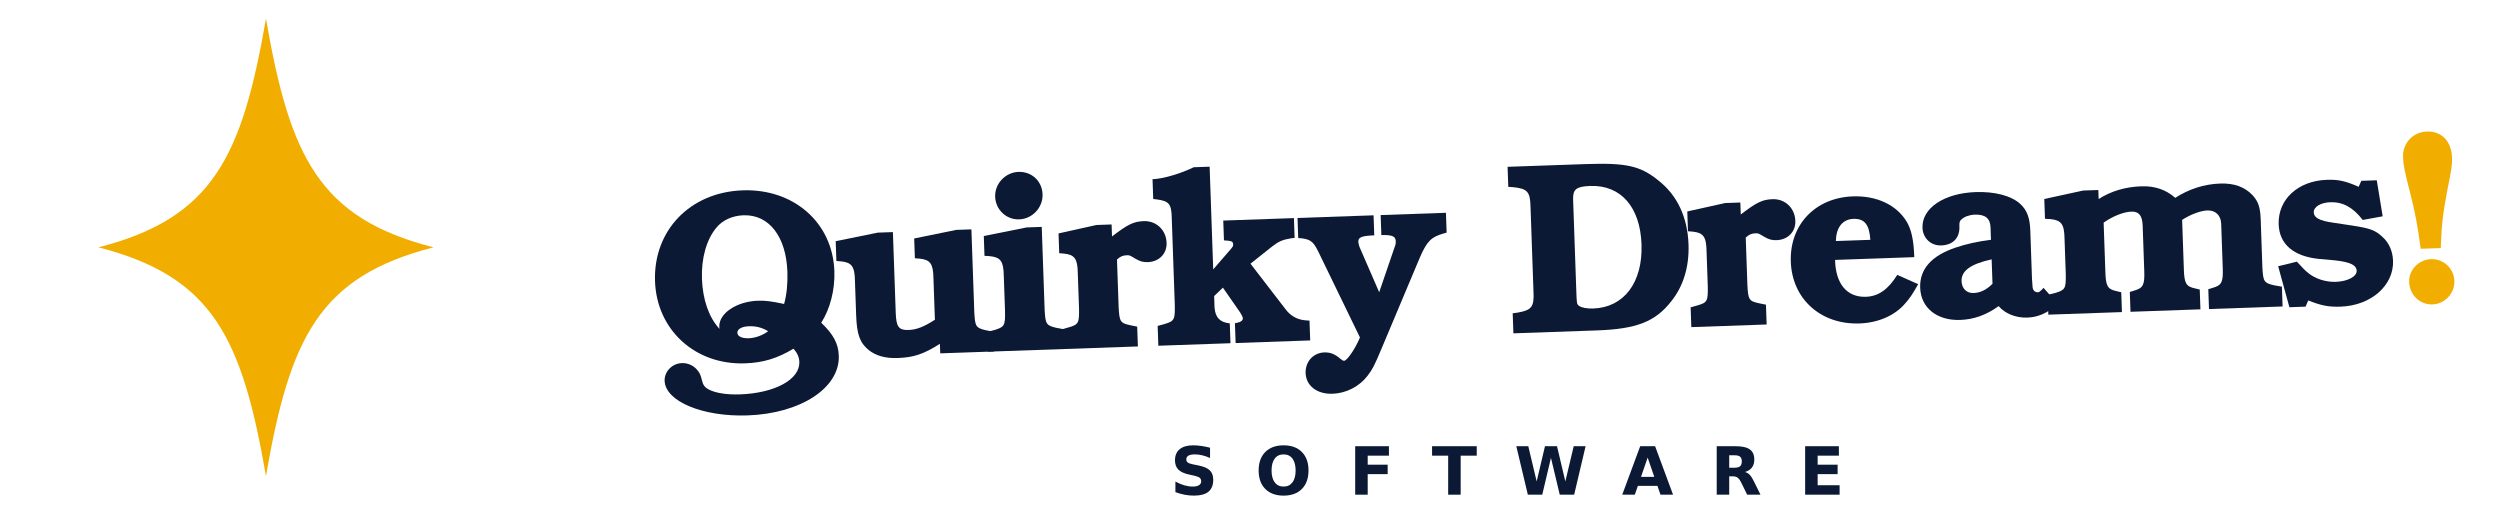
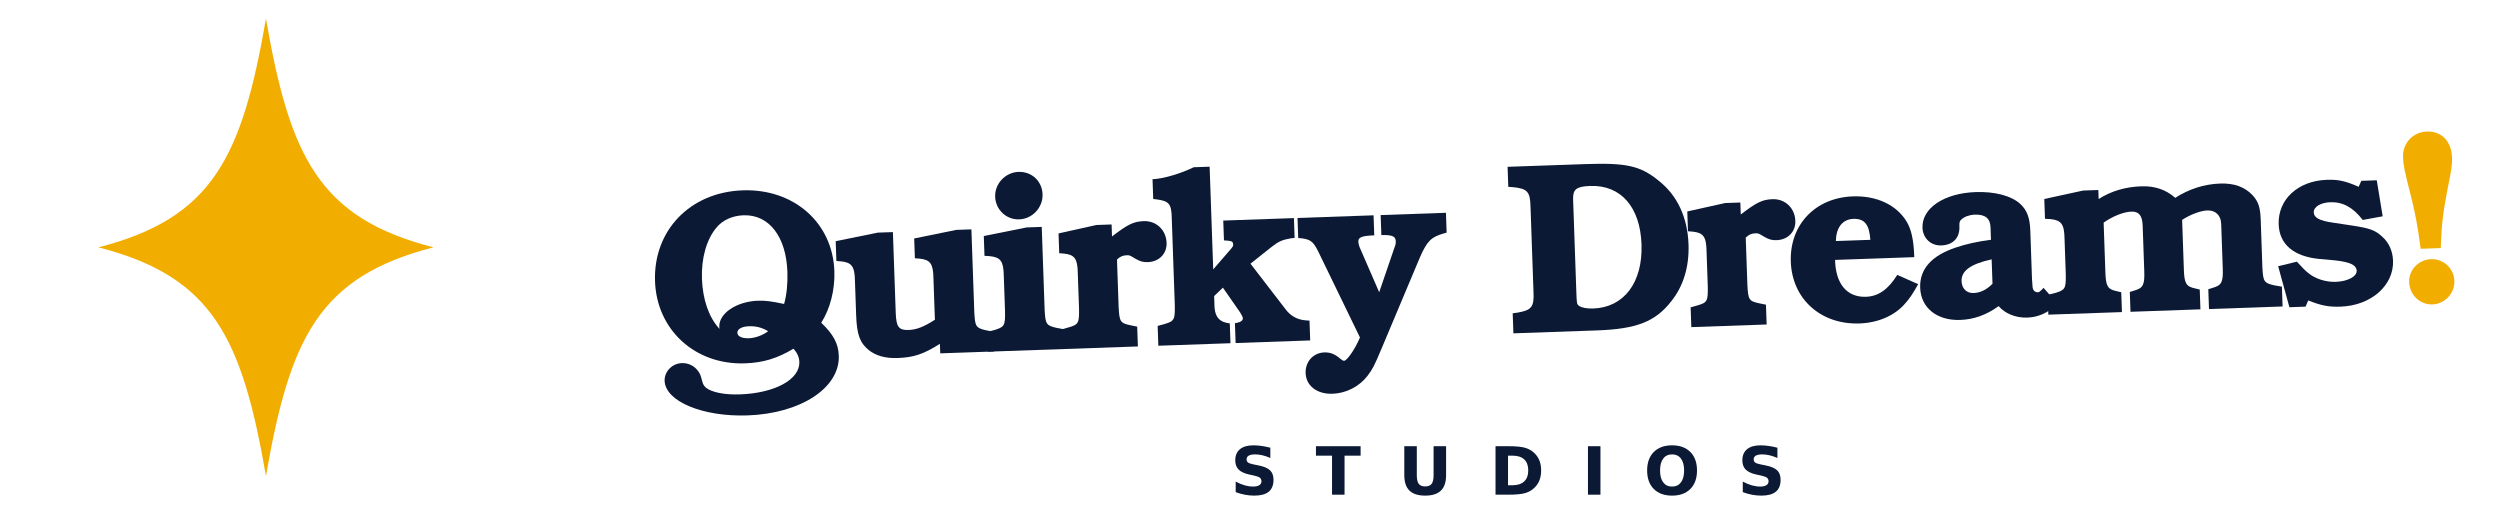
- <svg xmlns="http://www.w3.org/2000/svg" width="940" height="190" viewBox="100 94 940 190" role="img" aria-label="Quirky Dreams! Software" version="1.1" id="svg14">
+ <svg xmlns="http://www.w3.org/2000/svg" width="940" height="190" viewBox="100 94 940 190" role="img" aria-label="Quirky Dreams! Studios" version="1.1" id="svg14">
  <defs id="defs18" />
  <g transform="translate(110,97)" id="g12">
    <path d="m 90,4 c 9,52 20,75 63,86 -43,11 -54,34 -63,86 C 81,124 70,101 27,90 70,79 81,56 90,4 Z" fill="#f2ae00" id="path2" />
    <g transform="rotate(-2,740,92)" id="g8">
      <g aria-label="Quirky Dreams!" id="text6" style="font-weight:700;font-size:92px;font-family:'URW Bookman', Georgia, serif;letter-spacing:-5;fill:#0b1934">
        <path d="m 287.372,112.32 c 1.38,1.656 2.024,3.312 2.024,5.06 0,6.624 -9.66,11.408 -22.724,11.408 -4.968,0 -9.292,-0.828 -11.776,-2.3 -1.288,-0.736 -2.024,-1.748 -2.3,-3.312 -0.552,-2.484 -0.736,-2.944 -1.84,-4.324 -1.38,-1.656 -3.404,-2.576 -5.52,-2.576 -3.68,0 -6.716,2.944 -6.716,6.44 0,7.728 13.892,14.076 30.728,14.076 19.964,0 35.052,-9.108 35.052,-21.252 0,-4.508 -1.748,-8.096 -6.164,-12.604 3.496,-5.06 5.612,-12.144 5.612,-19.228 0,-18.216 -14.168,-31.556 -33.396,-31.556 -19.78,0 -34.132,13.892 -34.132,33.028 0,18.308 13.984,32.016 32.752,32.016 6.9,0 12.236,-1.472 18.4,-4.876 z m -27.508,-8.372 c -3.864,-4.416 -5.98,-11.224 -5.98,-19.136 0,-7.636 2.208,-14.628 6.072,-18.952 2.392,-2.76 6.164,-4.324 10.396,-4.324 9.568,0 15.732,8.556 15.732,21.804 0,4.416 -0.552,8.556 -1.656,12.052 -4.784,-1.196 -7.084,-1.564 -9.752,-1.564 -8.096,0 -14.904,4.232 -14.904,9.292 0,0.184 0,0.46 0.092,0.828 z m 18.216,1.472 c -2.116,1.472 -4.876,2.392 -7.36,2.392 -2.576,0 -4.232,-0.828 -4.232,-2.208 0,-1.38 1.748,-2.3 4.416,-2.3 2.668,0 4.876,0.644 7.176,2.116 z" id="path20" />
        <path d="m 355.788,69.816 h -5.704 l -15.916,2.668 v 7.452 l 1.656,0.184 c 4.14,0.552 5.152,2.116 5.06,7.544 v 15.64 c -4.324,2.576 -7.084,3.496 -10.028,3.496 -3.68,0 -4.6,-1.288 -4.6,-6.624 v -30.36 h -5.704 l -15.916,2.668 v 7.452 l 1.656,0.184 c 4.14,0.552 5.152,2.116 5.06,7.544 v 12.788 c 0,7.36 1.012,10.488 4.232,13.34 2.668,2.3 6.256,3.404 10.764,3.404 6.072,0 9.844,-1.104 16.1,-4.784 V 116 h 20.24 v -7.452 l -2.852,-0.644 c -3.68,-1.012 -3.956,-1.564 -4.048,-6.992 z" id="path22" />
        <path d="m 382.252,69.816 h -5.704 l -16.192,2.668 v 7.452 l 1.932,0.184 c 4.14,0.552 5.152,2.116 5.06,7.544 v 13.248 c -0.092,5.428 -0.368,5.98 -4.048,6.992 l -2.944,0.644 V 116 h 28.796 v -7.452 l -2.852,-0.644 c -3.68,-1.012 -3.956,-1.564 -4.048,-6.992 z m -8.004,-20.976 c -4.968,0 -9.108,4.14 -9.108,9.016 0,4.876 3.864,8.832 8.74,8.832 4.968,0 9.108,-4.14 9.108,-9.108 0,-4.968 -3.772,-8.74 -8.74,-8.74 z" id="path24" />
        <path d="m 408.532,69.816 h -5.704 l -14.352,2.668 v 7.452 l 1.656,0.184 c 4.14,0.552 5.152,2.116 5.06,7.544 v 13.248 c -0.092,5.428 -0.368,6.072 -4.048,6.992 l -2.668,0.644 V 116 h 28.336 v -7.452 l -2.668,-0.644 c -3.68,-0.92 -3.956,-1.564 -4.048,-6.992 V 83.064 c 1.288,-1.104 2.208,-1.472 3.68,-1.472 1.104,0 1.104,0 3.22,1.38 1.748,1.104 2.852,1.472 4.692,1.472 4.232,0 7.268,-2.944 7.268,-6.992 0,-4.876 -3.588,-8.464 -8.28,-8.464 -3.864,0 -6.072,1.012 -12.144,5.336 z" id="path26" />
        <path d="m 446.128,88.032 v -38.64 h -5.98 c -4.968,2.208 -11.592,3.956 -15.64,3.956 V 60.8 l 1.288,0.184 c 4.692,0.828 5.52,1.84 5.428,7.452 v 32.476 c -0.092,5.428 -0.368,6.072 -4.048,6.992 l -2.668,0.644 V 116 h 27.14 v -7.452 l -1.288,-0.276 c -3.128,-0.828 -4.416,-3.036 -4.232,-7.36 V 98.06 l 3.404,-3.036 6.164,9.568 c 0.644,1.104 0.92,1.748 0.92,2.208 0,0.736 -0.736,1.38 -2.024,1.564 l -1.012,0.184 V 116 h 28.06 v -7.452 l -1.656,-0.184 c -3.036,-0.368 -5.52,-1.932 -7.268,-4.508 l -12.512,-17.48 8.096,-5.98 c 2.76,-2.024 4.14,-2.576 7.544,-3.036 l 1.288,-0.092 v -7.452 h -26.588 v 7.452 c 2.852,0.276 3.404,0.46 3.404,1.656 0,0.644 0,0.736 -1.84,2.668 z" id="path28" />
        <path d="m 508.196,98.796 -6.808,-17.296 c -0.184,-0.644 -0.368,-1.38 -0.368,-1.932 0,-1.564 1.104,-2.116 5.06,-2.208 h 1.012 v -7.544 h -28.612 v 7.544 l 1.472,0.184 c 3.496,0.644 4.324,1.472 6.532,6.624 l 13.892,31.372 c -1.932,4.232 -5.152,8.556 -6.256,8.556 -0.368,0 -0.828,-0.276 -1.288,-0.736 -2.116,-1.932 -3.772,-2.668 -6.072,-2.668 -4.14,0 -7.268,3.22 -7.268,7.544 0,4.784 4.048,8.096 9.844,8.096 5.152,0 10.212,-2.392 13.432,-6.348 1.932,-2.392 2.576,-3.496 5.428,-9.66 l 15.824,-34.224 c 2.852,-5.888 4.416,-7.36 9.2,-8.556 l 1.104,-0.276 v -7.452 h -24.564 v 7.544 h 1.104 c 3.22,0.184 4.232,0.736 4.232,2.576 0,0.552 -0.092,1.196 -0.368,1.748 z" id="path30" />
        <path d="m 558.088,60.892 1.84,0.184 c 5.336,0.736 6.348,1.932 6.256,7.728 v 31.74 c 0.092,5.796 -0.92,6.992 -6.256,7.728 l -1.84,0.184 V 116 h 31.372 c 14.904,0 22.08,-2.484 28.336,-9.936 4.784,-5.52 7.268,-12.788 7.268,-21.16 0,-10.12 -3.496,-18.492 -10.304,-24.288 -6.716,-5.888 -11.868,-7.268 -27.416,-7.268 h -29.256 z m 24.196,5.612 c 0,-3.864 1.38,-4.876 6.624,-4.876 11.5,0 18.492,8.556 18.492,22.632 0,14.352 -7.452,23.46 -18.952,23.46 -2.392,0 -4.416,-0.46 -5.336,-1.196 -0.828,-0.644 -0.828,-0.92 -0.828,-5.336 z" id="path32" />
        <path d="m 645.088,69.816 h -5.704 l -14.352,2.668 v 7.452 l 1.656,0.184 c 4.14,0.552 5.152,2.116 5.06,7.544 v 13.248 c -0.092,5.428 -0.368,6.072 -4.048,6.992 l -2.668,0.644 V 116 h 28.336 v -7.452 l -2.668,-0.644 c -3.68,-0.92 -3.956,-1.564 -4.048,-6.992 V 83.064 c 1.288,-1.104 2.208,-1.472 3.68,-1.472 1.104,0 1.104,0 3.22,1.38 1.748,1.104 2.852,1.472 4.692,1.472 4.232,0 7.268,-2.944 7.268,-6.992 0,-4.876 -3.588,-8.464 -8.28,-8.464 -3.864,0 -6.072,1.012 -12.144,5.336 z" id="path34" />
        <path d="m 709.732,92.632 c 0,-6.532 -0.736,-10.396 -2.392,-13.432 -3.588,-6.44 -10.948,-10.212 -19.872,-10.212 -14.168,0 -24.196,9.844 -24.196,23.736 0,14.076 10.488,24.104 25.024,24.104 6.992,0 13.34,-2.484 17.388,-6.9 1.748,-1.84 2.852,-3.312 5.152,-7.084 l -7.728,-3.772 c -3.588,5.336 -7.36,7.82 -12.052,7.82 -7.176,0 -11.224,-5.244 -11.132,-14.26 z m -29.256,-7.084 c 0.276,-5.06 2.76,-8.096 6.9,-8.096 4.14,0 5.888,2.3 6.072,8.096 z" id="path36" />
        <path d="m 757.908,105.88 c -1.656,1.564 -1.656,1.564 -2.3,1.564 -0.644,0 -1.38,-0.46 -1.564,-1.012 -0.276,-0.644 -0.276,-0.644 -0.368,-4.14 V 84.168 c 0,-4.876 -1.012,-7.82 -3.496,-10.212 -3.22,-3.128 -9.292,-4.968 -16.56,-4.968 -11.868,0 -20.424,5.336 -20.424,12.696 0,3.956 2.944,6.9 6.808,6.9 4.508,0 7.176,-2.668 7.084,-7.084 0,-1.288 0.184,-1.932 0.828,-2.392 1.104,-1.012 3.128,-1.656 5.06,-1.656 3.956,0 5.796,1.564 5.796,4.968 v 4.692 c -5.06,0.46 -9.476,1.288 -13.432,2.484 -9.2,2.76 -13.8,7.636 -13.8,14.628 0,7.544 5.888,12.604 14.628,12.604 5.244,0 9.936,-1.564 14.628,-4.692 2.208,2.852 6.256,4.692 10.58,4.692 4.14,0 7.544,-1.38 11.684,-4.692 z m -19.136,-2.208 c -2.392,2.208 -4.692,3.22 -7.268,3.22 -2.576,0 -4.324,-1.84 -4.324,-4.6 0,-3.956 3.68,-6.348 11.592,-7.82 z" id="path38" />
        <path d="m 781.336,82.144 c 3.496,-2.3 7.636,-3.772 10.58,-3.772 2.852,0 4.048,1.656 4.048,5.428 v 17.112 c 0,5.152 -0.644,6.348 -4.048,7.176 l -1.656,0.46 V 116 h 26.312 v -7.452 l -1.656,-0.46 c -3.404,-0.828 -4.048,-2.024 -4.048,-7.176 V 82.144 c 2.944,-1.84 7.084,-3.22 9.568,-3.22 3.128,0 5.06,2.024 5.06,5.244 v 16.744 c 0,5.152 -0.644,6.348 -4.048,7.176 l -1.656,0.46 V 116 h 27.692 v -7.452 l -3.036,-0.644 c -3.68,-1.012 -3.956,-1.564 -4.048,-6.992 V 83.064 c 0,-4.6 -0.644,-6.808 -2.76,-9.292 -2.852,-3.22 -6.716,-4.784 -12.052,-4.784 -5.98,0 -11.776,1.656 -17.02,4.784 -3.404,-3.22 -7.544,-4.784 -12.604,-4.784 -6.072,0 -11.592,1.472 -16.192,4.232 v -3.404 h -5.704 l -14.72,2.668 v 7.452 l 2.024,0.184 c 4.14,0.552 5.152,2.116 5.06,7.544 v 13.248 c -0.092,5.428 -0.368,5.98 -4.048,6.992 l -3.036,0.644 V 116 h 27.692 v -7.452 l -1.656,-0.46 c -3.404,-0.828 -4.048,-2.024 -4.048,-7.176 z" id="path40" />
        <path d="m 884.528,69.816 h -5.796 l -1.104,2.208 c -4.968,-2.392 -7.544,-3.036 -11.868,-3.036 -10.856,0 -18.676,6.716 -18.676,16.1 0,7.452 5.152,12.236 14.72,13.524 l 5.888,0.736 c 5.704,0.828 8.096,2.024 8.096,4.232 0,2.116 -3.496,3.864 -8.004,3.864 -3.68,0 -7.636,-1.38 -10.212,-3.68 -1.104,-0.92 -1.932,-1.84 -4.14,-4.416 l -7.084,1.472 3.68,15.548 h 6.072 l 1.104,-2.3 c 4.784,2.116 7.636,2.76 12.052,2.76 11.5,0 20.332,-7.268 20.332,-16.56 0,-3.588 -1.288,-6.9 -3.772,-9.2 -2.484,-2.484 -4.416,-3.312 -11.316,-4.6 l -6.9,-1.288 c -5.152,-0.92 -7.176,-2.116 -7.176,-4.14 0,-2.024 2.668,-3.588 6.348,-3.588 4.692,0 8.464,2.208 11.96,7.084 l 7.544,-1.104 z" id="path42" />
        <path d="m 903.908,100.176 c -4.692,0 -8.556,3.772 -8.556,8.28 0,4.876 3.772,8.74 8.464,8.74 4.692,0 8.556,-3.864 8.556,-8.556 0,-4.692 -3.772,-8.464 -8.464,-8.464 z m 3.772,-4.048 c 0.644,-8.832 1.196,-12.696 3.22,-21.62 1.84,-7.636 2.208,-9.568 2.208,-12.236 0,-6.164 -3.588,-10.12 -9.108,-10.12 -5.244,0 -9.292,4.048 -9.292,9.2 0,3.036 0.368,5.428 2.208,13.708 1.564,6.992 2.392,12.512 3.22,21.068 z" style="fill:#f2ae00" id="path44" />
      </g>
    </g>
-     <g aria-label="SOFTWARE" id="text10" style="font-weight:700;font-size:25px;font-family:'DejaVu Sans', Arial, sans-serif;letter-spacing:14;fill:#0b1934">
-       <path d="m 444.978,165.349 v 3.857 q -1.501,-0.671 -2.93,-1.013 -1.428,-0.342 -2.698,-0.342 -1.685,0 -2.49,0.464 -0.806,0.464 -0.806,1.44 0,0.732 0.537,1.147 0.549,0.403 1.978,0.696 l 2.002,0.403 q 3.04,0.61 4.321,1.855 1.282,1.245 1.282,3.54 0,3.015 -1.794,4.492 -1.782,1.465 -5.457,1.465 -1.733,0 -3.479,-0.33 -1.746,-0.33 -3.491,-0.977 v -3.967 q 1.746,0.928 3.369,1.404 1.636,0.464 3.149,0.464 1.538,0 2.356,-0.513 0.818,-0.513 0.818,-1.465 0,-0.854 -0.562,-1.318 -0.549,-0.464 -2.209,-0.83 l -1.819,-0.403 q -2.734,-0.586 -4.004,-1.868 -1.257,-1.282 -1.257,-3.455 0,-2.722 1.758,-4.187 1.758,-1.465 5.054,-1.465 1.501,0 3.088,0.232 1.587,0.22 3.284,0.671 z" id="path47" />
-       <path d="m 472.625,167.851 q -2.148,0 -3.333,1.587 -1.184,1.587 -1.184,4.468 0,2.869 1.184,4.456 1.184,1.587 3.333,1.587 2.161,0 3.345,-1.587 1.184,-1.587 1.184,-4.456 0,-2.881 -1.184,-4.468 -1.184,-1.587 -3.345,-1.587 z m 0,-3.406 q 4.395,0 6.885,2.515 2.49,2.515 2.49,6.946 0,4.419 -2.49,6.934 -2.49,2.515 -6.885,2.515 -4.382,0 -6.885,-2.515 -2.49,-2.515 -2.49,-6.934 0,-4.431 2.49,-6.946 2.502,-2.515 6.885,-2.515 z" id="path49" />
-       <path d="m 499.553,164.775 h 12.683 v 3.552 h -7.983 v 3.394 h 7.507 v 3.552 h -7.507 V 183 h -4.7 z" id="path51" />
-       <path d="m 528.458,164.775 h 16.797 v 3.552 h -6.042 V 183 h -4.7 v -14.673 h -6.055 z" id="path53" />
-       <path d="m 560.133,164.775 h 4.504 l 3.149,13.245 3.125,-13.245 h 4.529 l 3.125,13.245 3.149,-13.245 h 4.468 L 581.886,183 h -5.42 L 573.158,169.145 569.887,183 h -5.42 z" id="path55" />
-       <path d="m 613.196,179.68 h -7.349 L 604.688,183 h -4.724 l 6.75,-18.225 h 5.603 L 619.067,183 h -4.724 z m -6.177,-3.381 h 4.993 l -2.49,-7.251 z" id="path57" />
-       <path d="m 642.162,172.856 q 1.477,0 2.112,-0.549 0.647,-0.549 0.647,-1.807 0,-1.245 -0.647,-1.782 -0.635,-0.537 -2.112,-0.537 h -1.978 v 4.675 z m -1.978,3.247 V 183 h -4.7 v -18.225 h 7.178 q 3.601,0 5.273,1.208 1.685,1.208 1.685,3.821 0,1.807 -0.879,2.966 -0.867,1.16 -2.625,1.709 0.964,0.22 1.721,1.001 0.769,0.769 1.55,2.344 L 651.939,183 h -5.005 l -2.222,-4.529 q -0.671,-1.367 -1.367,-1.868 -0.684,-0.5 -1.831,-0.5 z" id="path59" />
-       <path d="m 668.735,164.775 h 12.683 v 3.552 h -7.983 v 3.394 h 7.507 v 3.552 h -7.507 v 4.175 h 8.252 V 183 h -12.952 z" id="path61" />
+     <g aria-label="STUDIOS" id="text20" style="font-weight:700;font-size:25px;font-family:'DejaVu Sans', Arial, sans-serif;letter-spacing:14;text-anchor:middle;fill:#0b1934">
+       <path d="m 467.643,165.349 v 3.857 q -1.501,-0.671 -2.93,-1.013 -1.428,-0.342 -2.698,-0.342 -1.685,0 -2.49,0.464 -0.806,0.464 -0.806,1.44 0,0.732 0.537,1.147 0.549,0.403 1.978,0.696 l 2.002,0.403 q 3.04,0.61 4.321,1.855 1.282,1.245 1.282,3.54 0,3.015 -1.794,4.492 -1.782,1.465 -5.457,1.465 -1.733,0 -3.479,-0.33 -1.746,-0.33 -3.491,-0.977 v -3.967 q 1.746,0.928 3.369,1.404 1.636,0.464 3.149,0.464 1.538,0 2.356,-0.513 0.818,-0.513 0.818,-1.465 0,-0.854 -0.562,-1.318 -0.549,-0.464 -2.209,-0.83 l -1.819,-0.403 q -2.734,-0.586 -4.004,-1.868 -1.257,-1.282 -1.257,-3.455 0,-2.722 1.758,-4.187 1.758,-1.465 5.054,-1.465 1.501,0 3.088,0.232 1.587,0.22 3.284,0.671 z" id="path25" />
+       <path d="m 484.792,164.775 h 16.797 v 3.552 h -6.042 V 183 h -4.7 v -14.673 h -6.055 z" id="path27" />
+       <path d="m 518.018,164.775 h 4.7 v 10.925 q 0,2.258 0.732,3.235 0.745,0.964 2.417,0.964 1.685,0 2.417,-0.964 0.745,-0.977 0.745,-3.235 v -10.925 h 4.7 v 10.925 q 0,3.87 -1.941,5.762 -1.941,1.892 -5.92,1.892 -3.967,0 -5.908,-1.892 -1.941,-1.892 -1.941,-5.762 z" id="path29" />
+       <path d="m 557.018,168.327 v 11.121 h 1.685 q 2.881,0 4.395,-1.428 1.526,-1.428 1.526,-4.15 0,-2.71 -1.514,-4.126 -1.514,-1.416 -4.407,-1.416 z m -4.7,-3.552 h 4.956 q 4.15,0 6.177,0.598 2.039,0.586 3.491,2.002 1.282,1.233 1.904,2.844 0.623,1.611 0.623,3.65 0,2.063 -0.623,3.687 -0.623,1.611 -1.904,2.844 -1.465,1.416 -3.516,2.014 Q 561.376,183 557.275,183 h -4.956 z" id="path31" />
+       <path d="m 587.071,164.775 h 4.7 V 183 h -4.7 z" id="path33" />
+       <path d="m 618.698,167.851 q -2.148,0 -3.333,1.587 -1.184,1.587 -1.184,4.468 0,2.869 1.184,4.456 1.184,1.587 3.333,1.587 2.161,0 3.345,-1.587 1.184,-1.587 1.184,-4.456 0,-2.881 -1.184,-4.468 -1.184,-1.587 -3.345,-1.587 z m 0,-3.406 q 4.395,0 6.885,2.515 2.49,2.515 2.49,6.946 0,4.419 -2.49,6.934 -2.49,2.515 -6.885,2.515 -4.382,0 -6.885,-2.515 -2.49,-2.515 -2.49,-6.934 0,-4.431 2.49,-6.946 2.502,-2.515 6.885,-2.515 z" id="path35" />
+       <path d="m 658.308,165.349 v 3.857 q -1.501,-0.671 -2.93,-1.013 -1.428,-0.342 -2.698,-0.342 -1.685,0 -2.49,0.464 -0.806,0.464 -0.806,1.44 0,0.732 0.537,1.147 0.549,0.403 1.978,0.696 l 2.002,0.403 q 3.04,0.61 4.321,1.855 1.282,1.245 1.282,3.54 0,3.015 -1.794,4.492 -1.782,1.465 -5.457,1.465 -1.733,0 -3.479,-0.33 -1.746,-0.33 -3.491,-0.977 v -3.967 q 1.746,0.928 3.369,1.404 1.636,0.464 3.149,0.464 1.538,0 2.356,-0.513 0.818,-0.513 0.818,-1.465 0,-0.854 -0.562,-1.318 -0.549,-0.464 -2.209,-0.83 l -1.819,-0.403 q -2.734,-0.586 -4.004,-1.868 -1.257,-1.282 -1.257,-3.455 0,-2.722 1.758,-4.187 1.758,-1.465 5.054,-1.465 1.501,0 3.088,0.232 1.587,0.22 3.284,0.671 z" id="path37" />
    </g>
  </g>
</svg>
